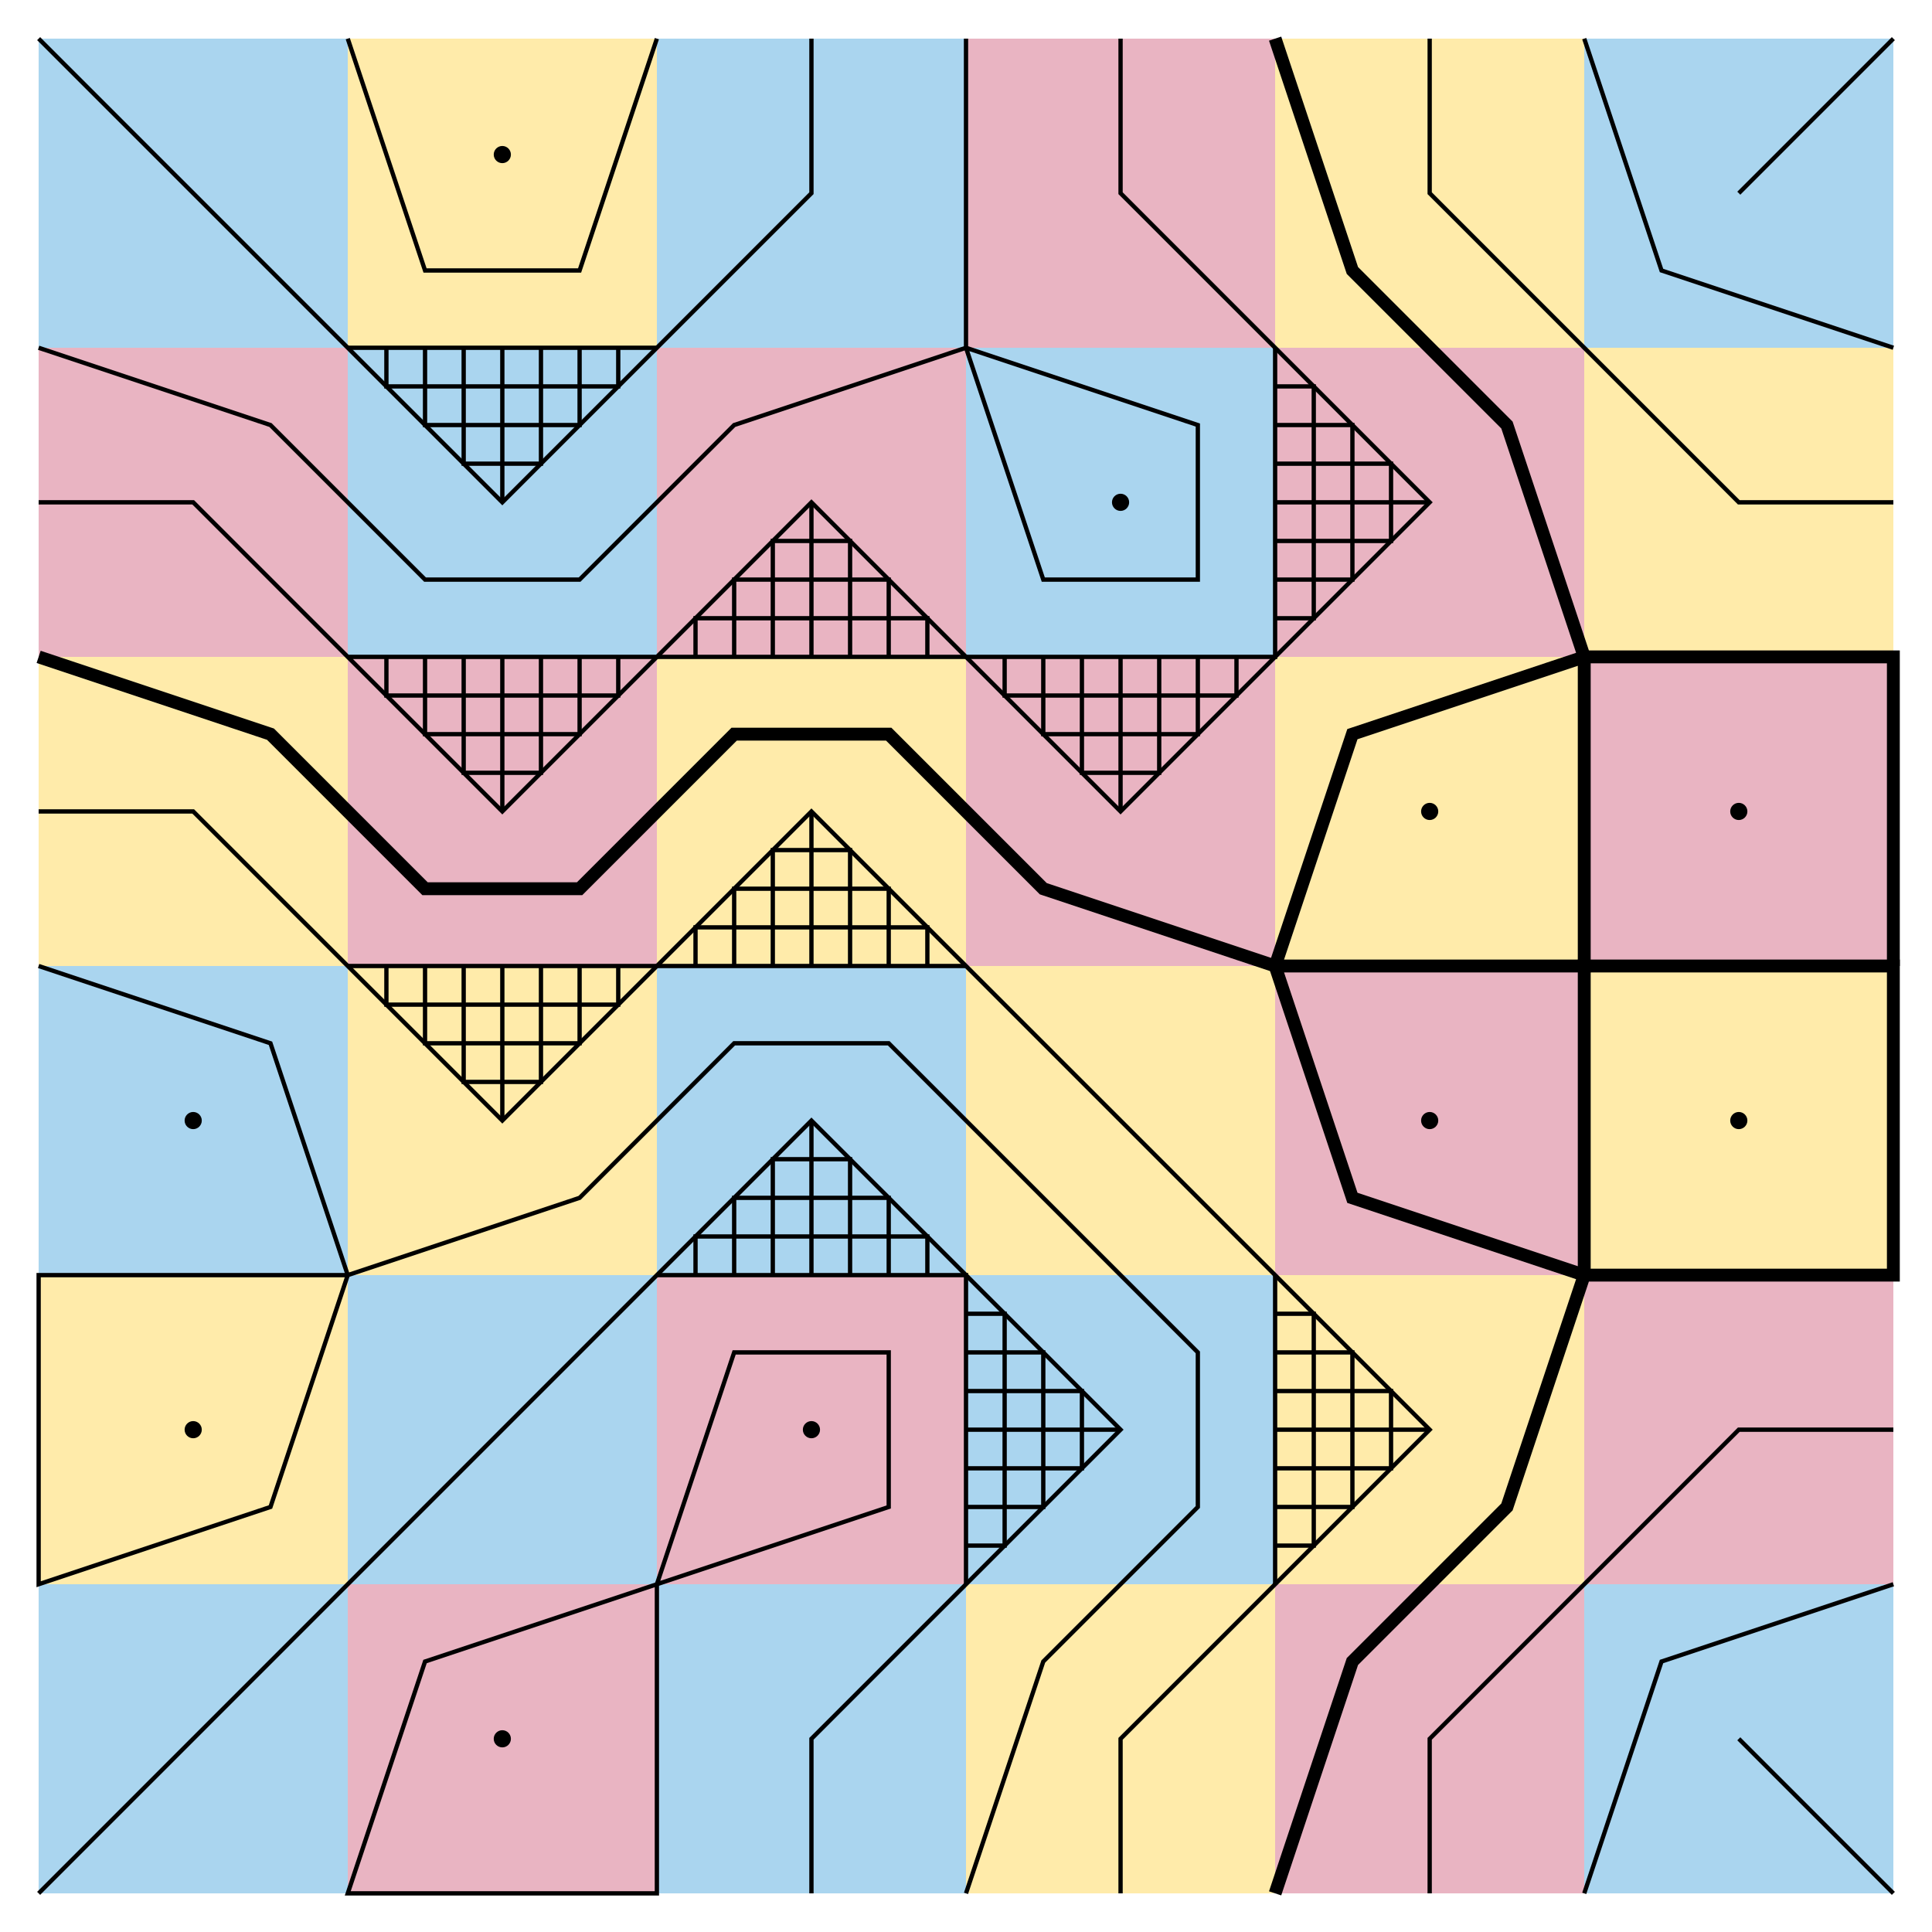
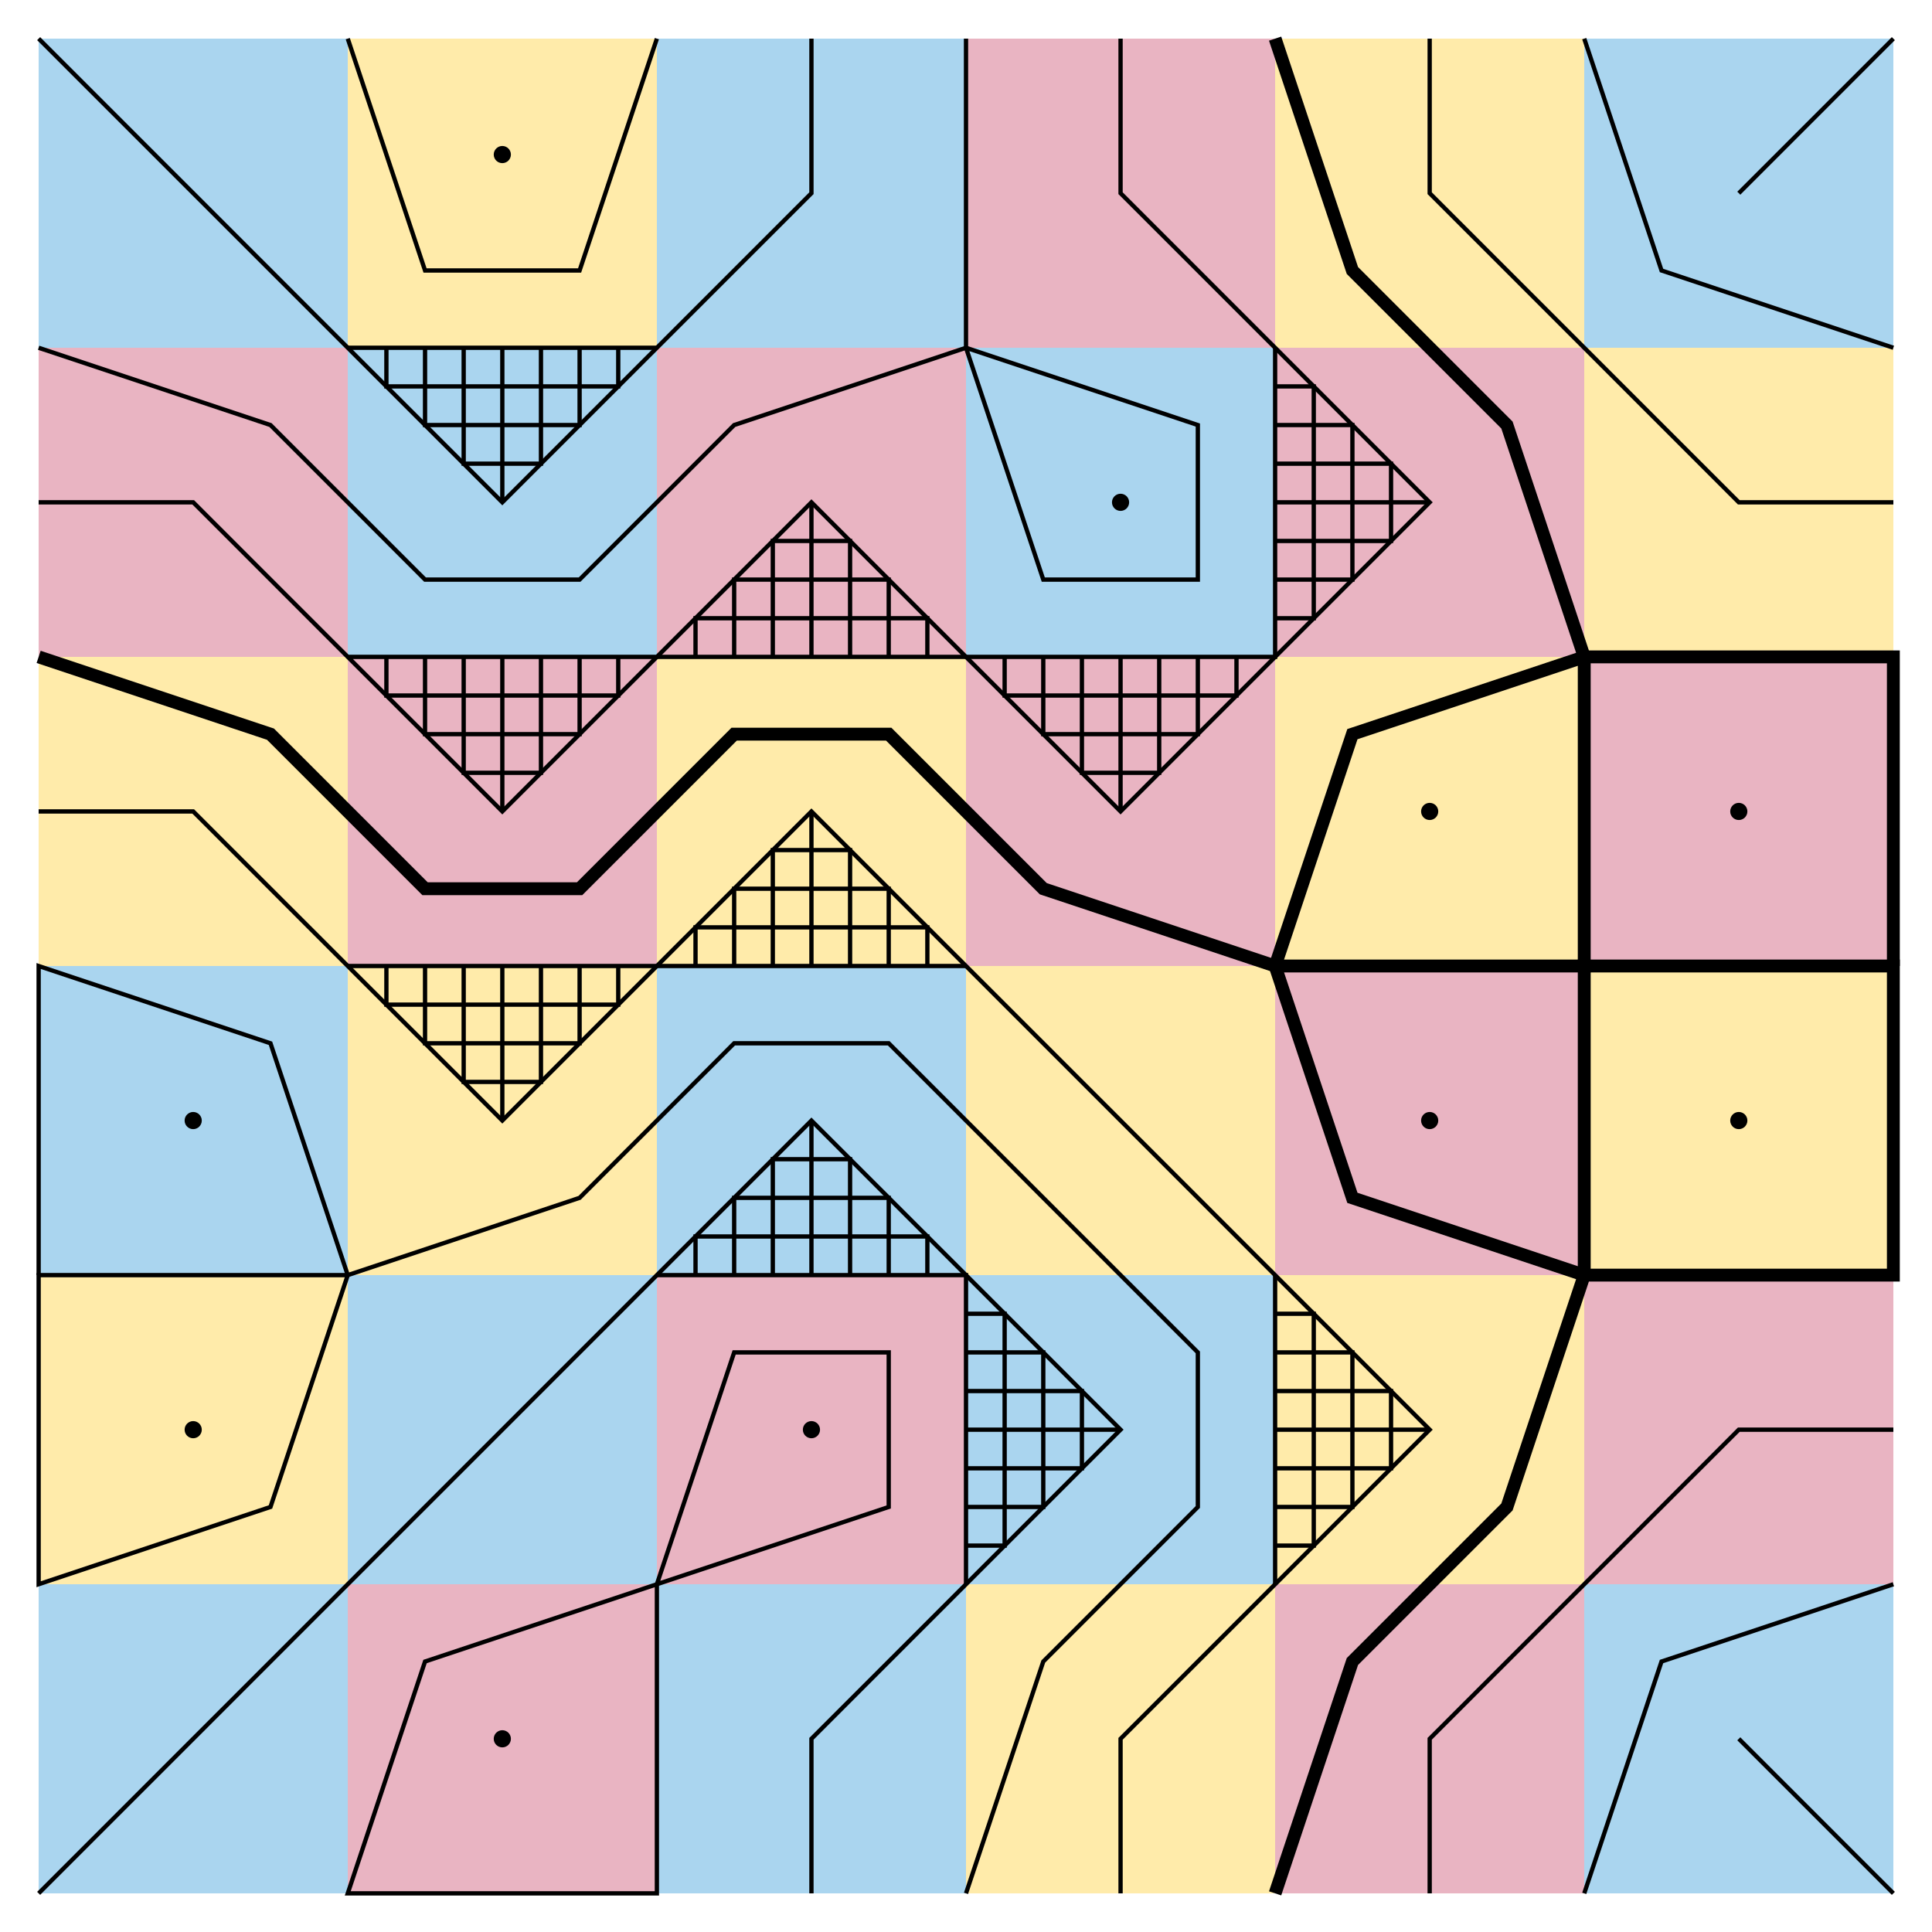
<svg xmlns="http://www.w3.org/2000/svg" width="450" height="450">
  <path d="M9 81h72v72H9zm144 216h72v72h-72zM81 153h72v72H81zm144 0h72v72h-72zM81 369h72v72H81zm72-288h72v72h-72zm72-72h72v72h-72zm72 72h72v72h-72zm0 144h72v72h-72zm0 144h72v72h-72zm72-216h72v72h-72zm0 144h72v72h-72z" fill="#E9B4C2" />
  <path d="M9 153h72v72H9zm216 72h72v72h-72zM297 9h72v72h-72zm-72 360h72v72h-72zM9 297h72v72H9zM81 9h72v72H81zm0 216h72v72H81zm216-72h72v72h-72zm0 144h72v72h-72zm72-216h72v72h-72zm0 144h72v72h-72zm-216-72h72v72h-72z" fill="#FFEBAA" />
  <path d="M9 9h72v72H9zm0 216h72v72H9zm0 144h72v72H9zm216-72h72v72h-72zM81 81h72v72H81zm0 216h72v72H81zM153 9h72v72h-72zm0 216h72v72h-72zm0 144h72v72h-72zm72-288h72v72h-72zM369 9h72v72h-72zm0 360h72v72h-72z" fill="#AAD5EF" />
  <g fill="none" stroke="#000" stroke-width="3">
    <path d="M9 153l54 18 18 18 18 18h36l18-18 18-18h36l18 18 18 18 54 18 18-54 54-18-18-54-18-18-18-18-18-54" />
    <path d="M369 297l-54-18-18-54h72v-72h72v72" />
    <path d="M369 225h72v72h-72zm0 72l-18 54-18 18-18 18-18 54" />
  </g>
  <g fill="none" stroke="#000">
    <path d="M9 9l108 108 72-72V9" />
    <path d="M81 9l18 54h36l18-54" />
    <path d="M9 81l54 18 18 18 18 18h36l18-18 18-18 54-18 18 54h36V99l-54-18V9" />
    <path d="M153 153l36-36 36 36 36 36 36-36 36-36-36-36-36-36V9M9 117h36l36 36m72 0H81l36 36z" />
    <path d="M153 153h144V81M90 153v9h54v-9" />
    <path d="M99 153v18h36v-18" />
    <path d="M108 153v27h18v-27m-9 0v36m117-36v9h54v-9" />
    <path d="M243 153v18h36v-18" />
    <path d="M252 153v27h18v-27m-9 0v36m36-99h9v54h-9" />
    <path d="M297 99h18v36h-18" />
    <path d="M297 108h27v18h-27m36-9h-36m108 288l36 36m-72 0l18-54 54-18m-108 72v-36l72-72h36m0-216h-36l-72-72V9m36 0l18 54 54 18m0-72l-36 36M261 441v-36l72-72-144-144-72 72-72-72H9" />
-     <path d="M225 441l18-54 36-36v-36l-72-72h-36l-36 36-54 18-18-54-54-18" />
+     <path d="M225 441l18-54 36-36v-36l-72-72h-36l-36 36-54 18-18-54-54-18v72" />
    <path d="M81 297H9v72l54-18zM9 441l180-180 72 72-72 72v36" />
    <path d="M153 441v-72l54-18v-36h-36l-18 54-54 18-18 54zm9-288v-9h54v9" />
    <path d="M171 153v-18h36v18" />
    <path d="M180 153v-27h18v27m-9 0v-36M81 225h144m72 72v72m-144-72h72v72M81 81h72m-63 0v9h54v-9" />
    <path d="M99 81v18h36V81" />
    <path d="M108 81v27h18V81m-9 0v36m45 180v-9h54v9" />
    <path d="M171 297v-18h36v18" />
    <path d="M180 297v-27h18v27m-9 0v-36m36 45h9v54h-9" />
    <path d="M225 351h18v-36h-18" />
    <path d="M225 324h27v18h-27m0-9h36m-99-108v-9h54v9" />
    <path d="M171 225v-18h36v18" />
    <path d="M180 225v-27h18v27m-9 0v-36m108 117h9v54h-9" />
    <path d="M297 315h18v36h-18" />
    <path d="M297 324h27v18h-27m0-9h36M90 225v9h54v-9" />
    <path d="M99 225v18h36v-18" />
    <path d="M108 225v27h18v-27m-9 0v36" />
  </g>
  <circle cx="261" cy="117" r="2" />
  <circle cx="333" cy="261" r="2" />
  <circle cx="405" cy="189" r="2" />
  <circle cx="117" cy="36" r="2" />
  <circle cx="405" cy="261" r="2" />
  <circle cx="333" cy="189" r="2" />
  <circle cx="45" cy="333" r="2" />
  <circle cx="189" cy="333" r="2" />
  <circle cx="117" cy="405" r="2" />
  <circle cx="45" cy="261" r="2" />
</svg>
